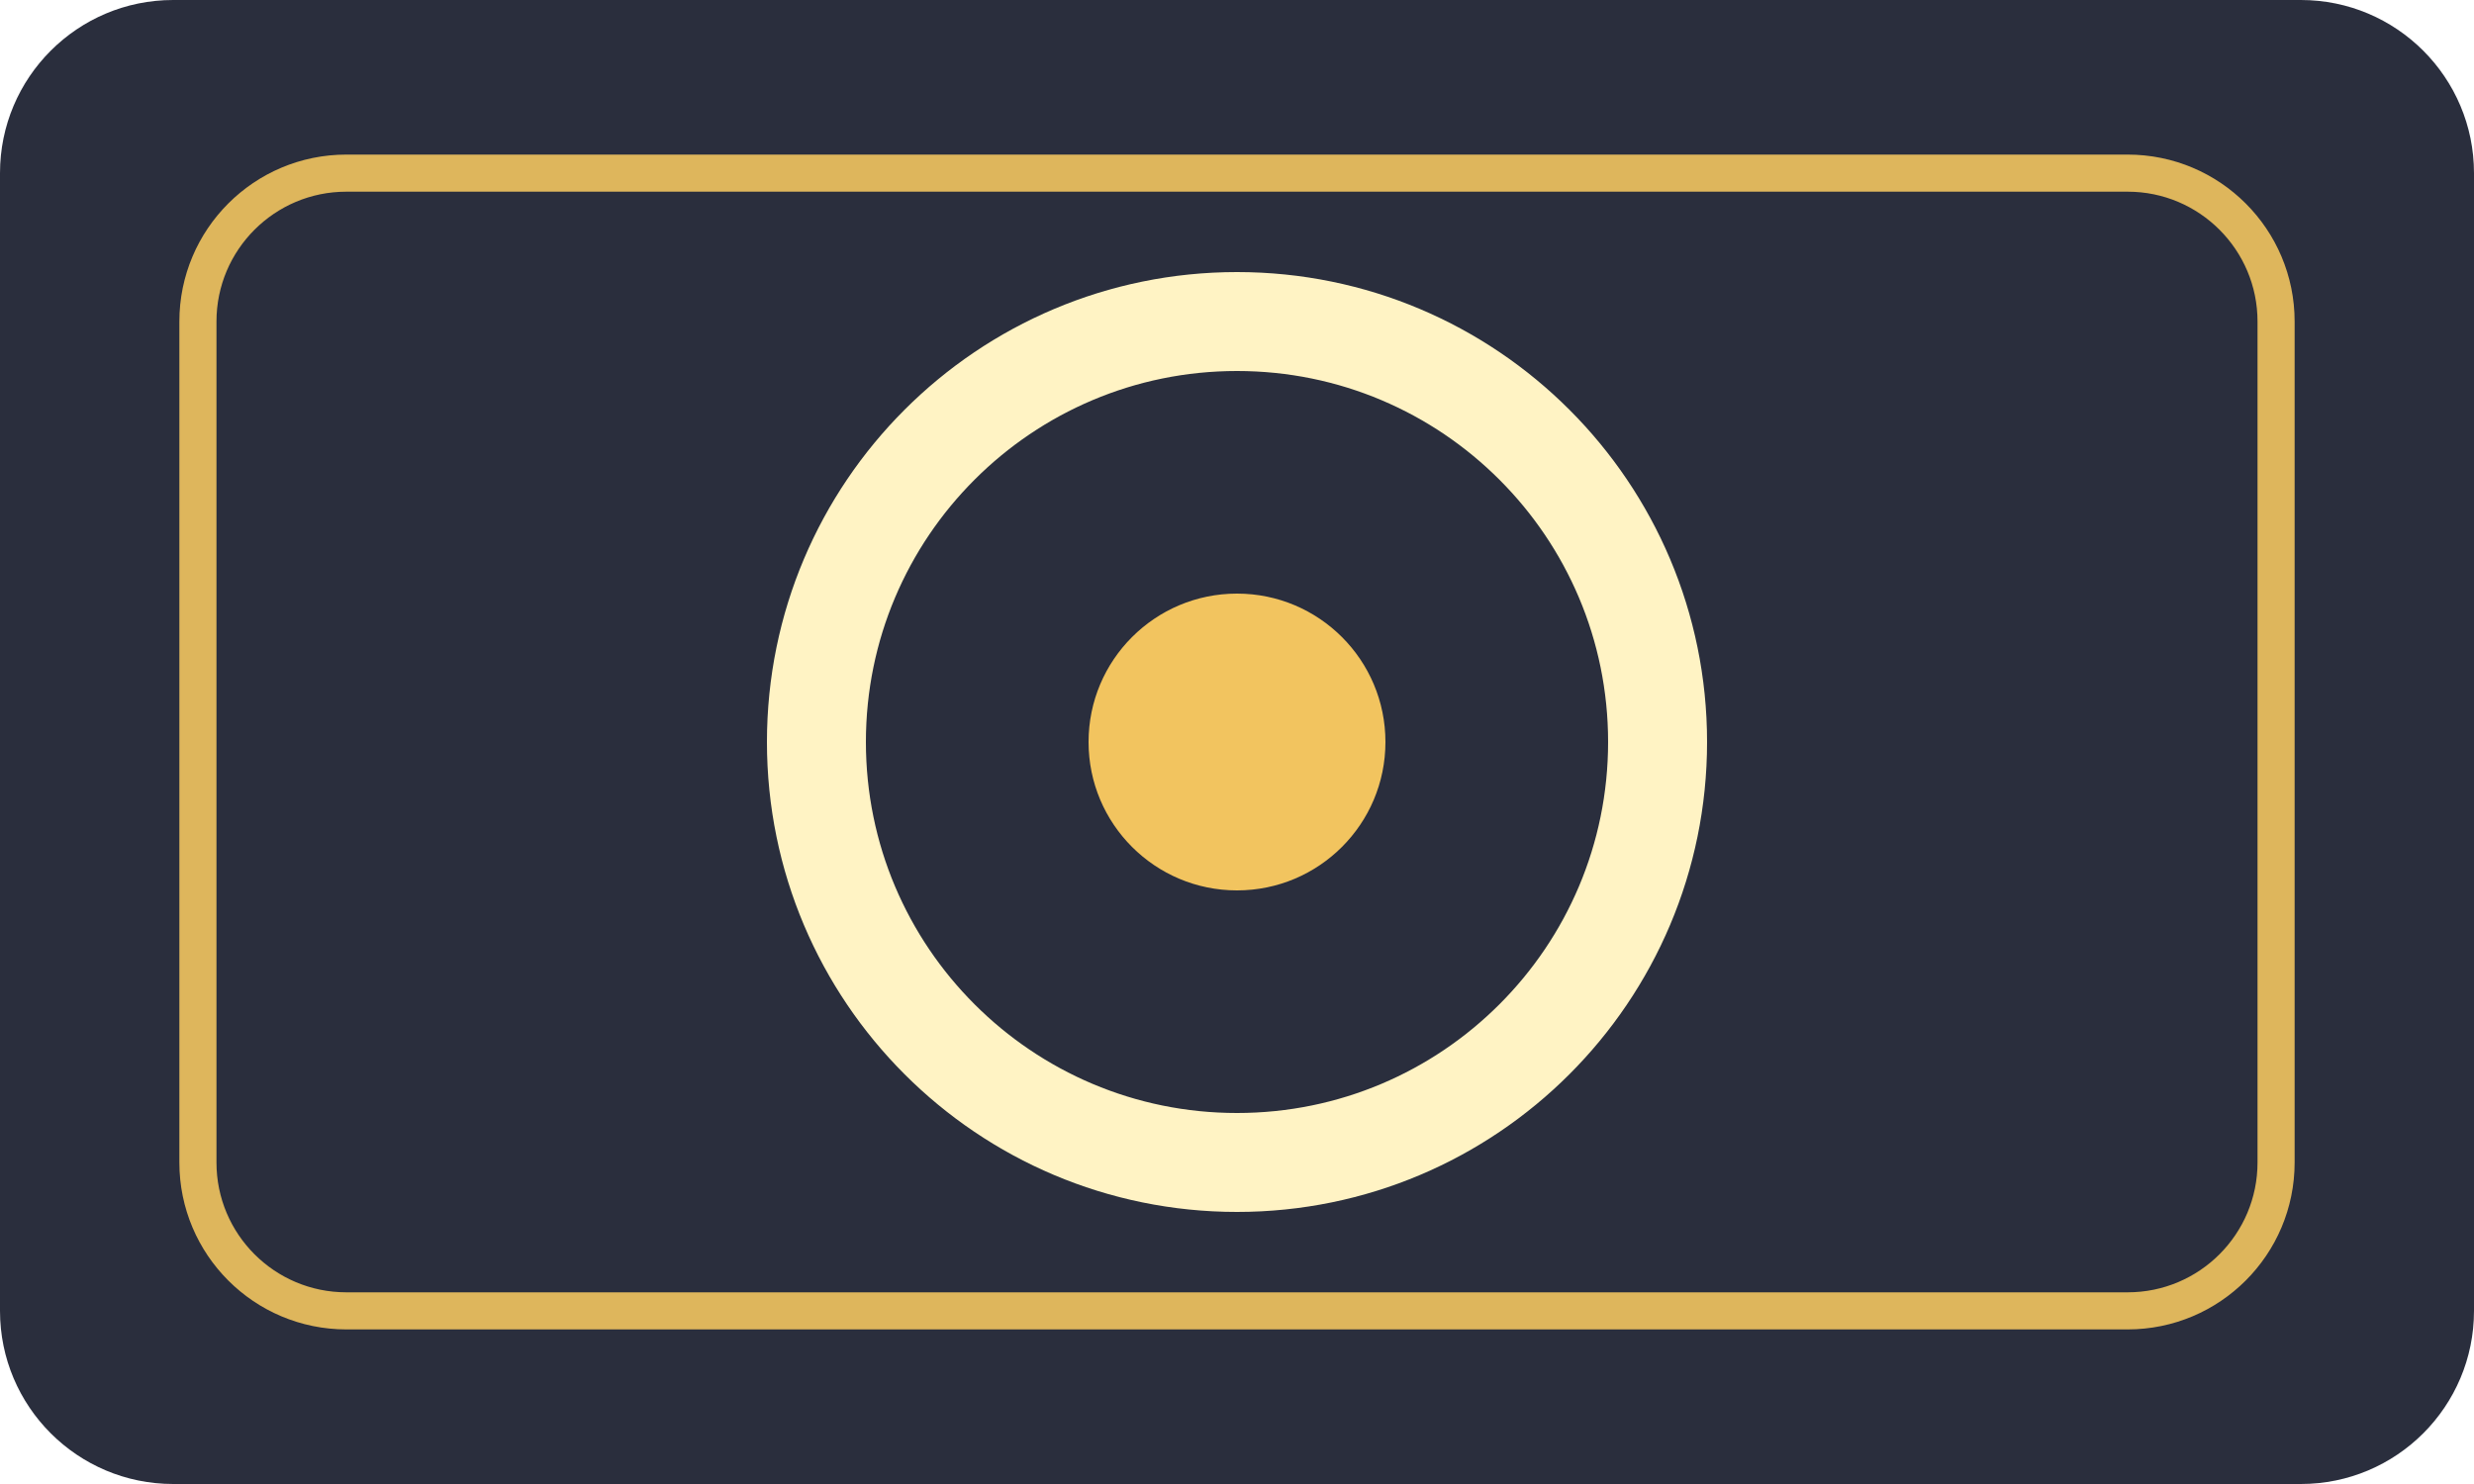
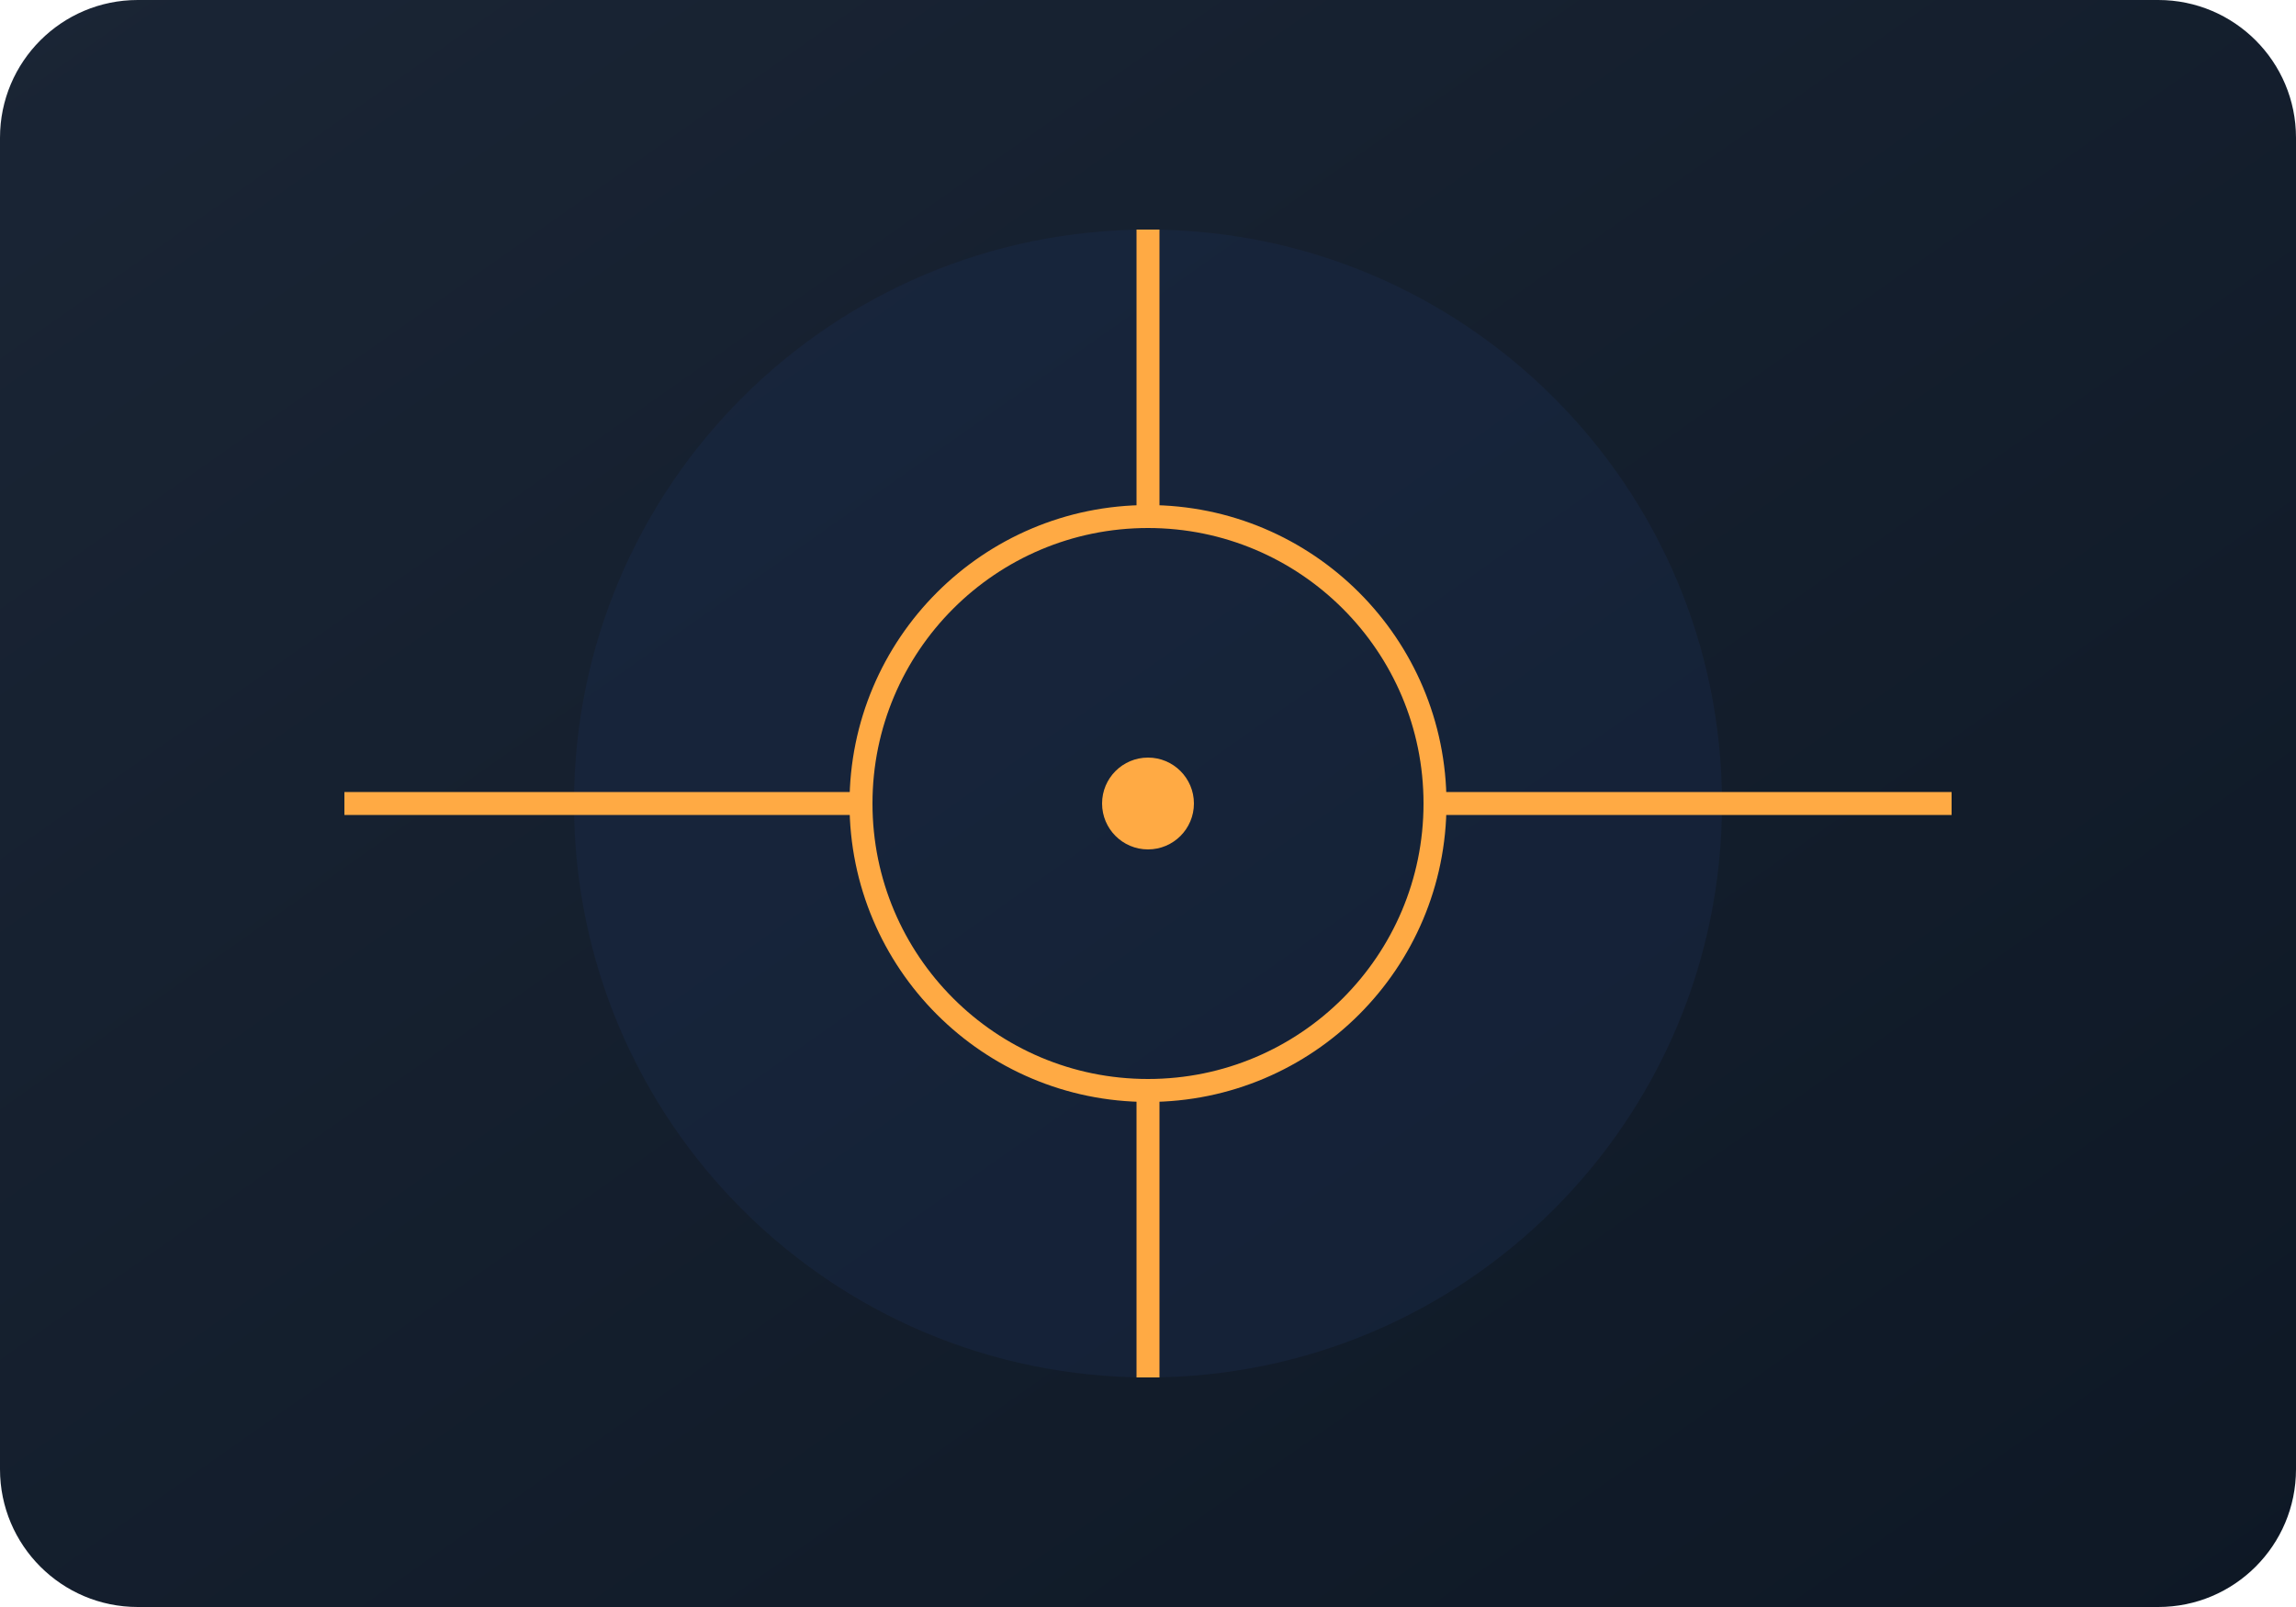
- <svg xmlns="http://www.w3.org/2000/svg" viewBox="0 0 200 120">
-   <rect x="0" y="0" width="200" height="120" rx="14" fill="#2a2e3d" />
-   <rect x="16" y="14" width="168" height="92" rx="12" fill="#2a2e3d" stroke="#f2c45f" stroke-width="3" opacity="0.9" />
-   <circle cx="100" cy="60" r="34" fill="none" stroke="#fff3c4" stroke-width="8" />
-   <circle cx="100" cy="60" r="12" fill="#f2c45f" />
+ <svg xmlns="http://www.w3.org/2000/svg" width="200" height="140" viewBox="0 0 200 140">
+   <defs>
+     <linearGradient id="s_bg" x1="0" y1="0" x2="1" y2="1">
+       <stop offset="0%" stop-color="#1a2535" />
+       <stop offset="100%" stop-color="#0e1825" />
+     </linearGradient>
+   </defs>
+   <rect x="0" y="0" width="200" height="140" rx="12" fill="url(#s_bg)" />
+   <circle cx="100" cy="70" r="50" fill="#1a2a4a" opacity="0.4" />
+   <circle cx="100" cy="70" r="25" fill="none" stroke="#ffaa44" stroke-width="2" />
+   <circle cx="100" cy="70" r="4" fill="#ffaa44" />
+   <line x1="30" y1="70" x2="75" y2="70" stroke="#ffaa44" stroke-width="2" />
+   <line x1="125" y1="70" x2="170" y2="70" stroke="#ffaa44" stroke-width="2" />
+   <line x1="100" y1="20" x2="100" y2="45" stroke="#ffaa44" stroke-width="2" />
+   <line x1="100" y1="95" x2="100" y2="120" stroke="#ffaa44" stroke-width="2" />
</svg>
